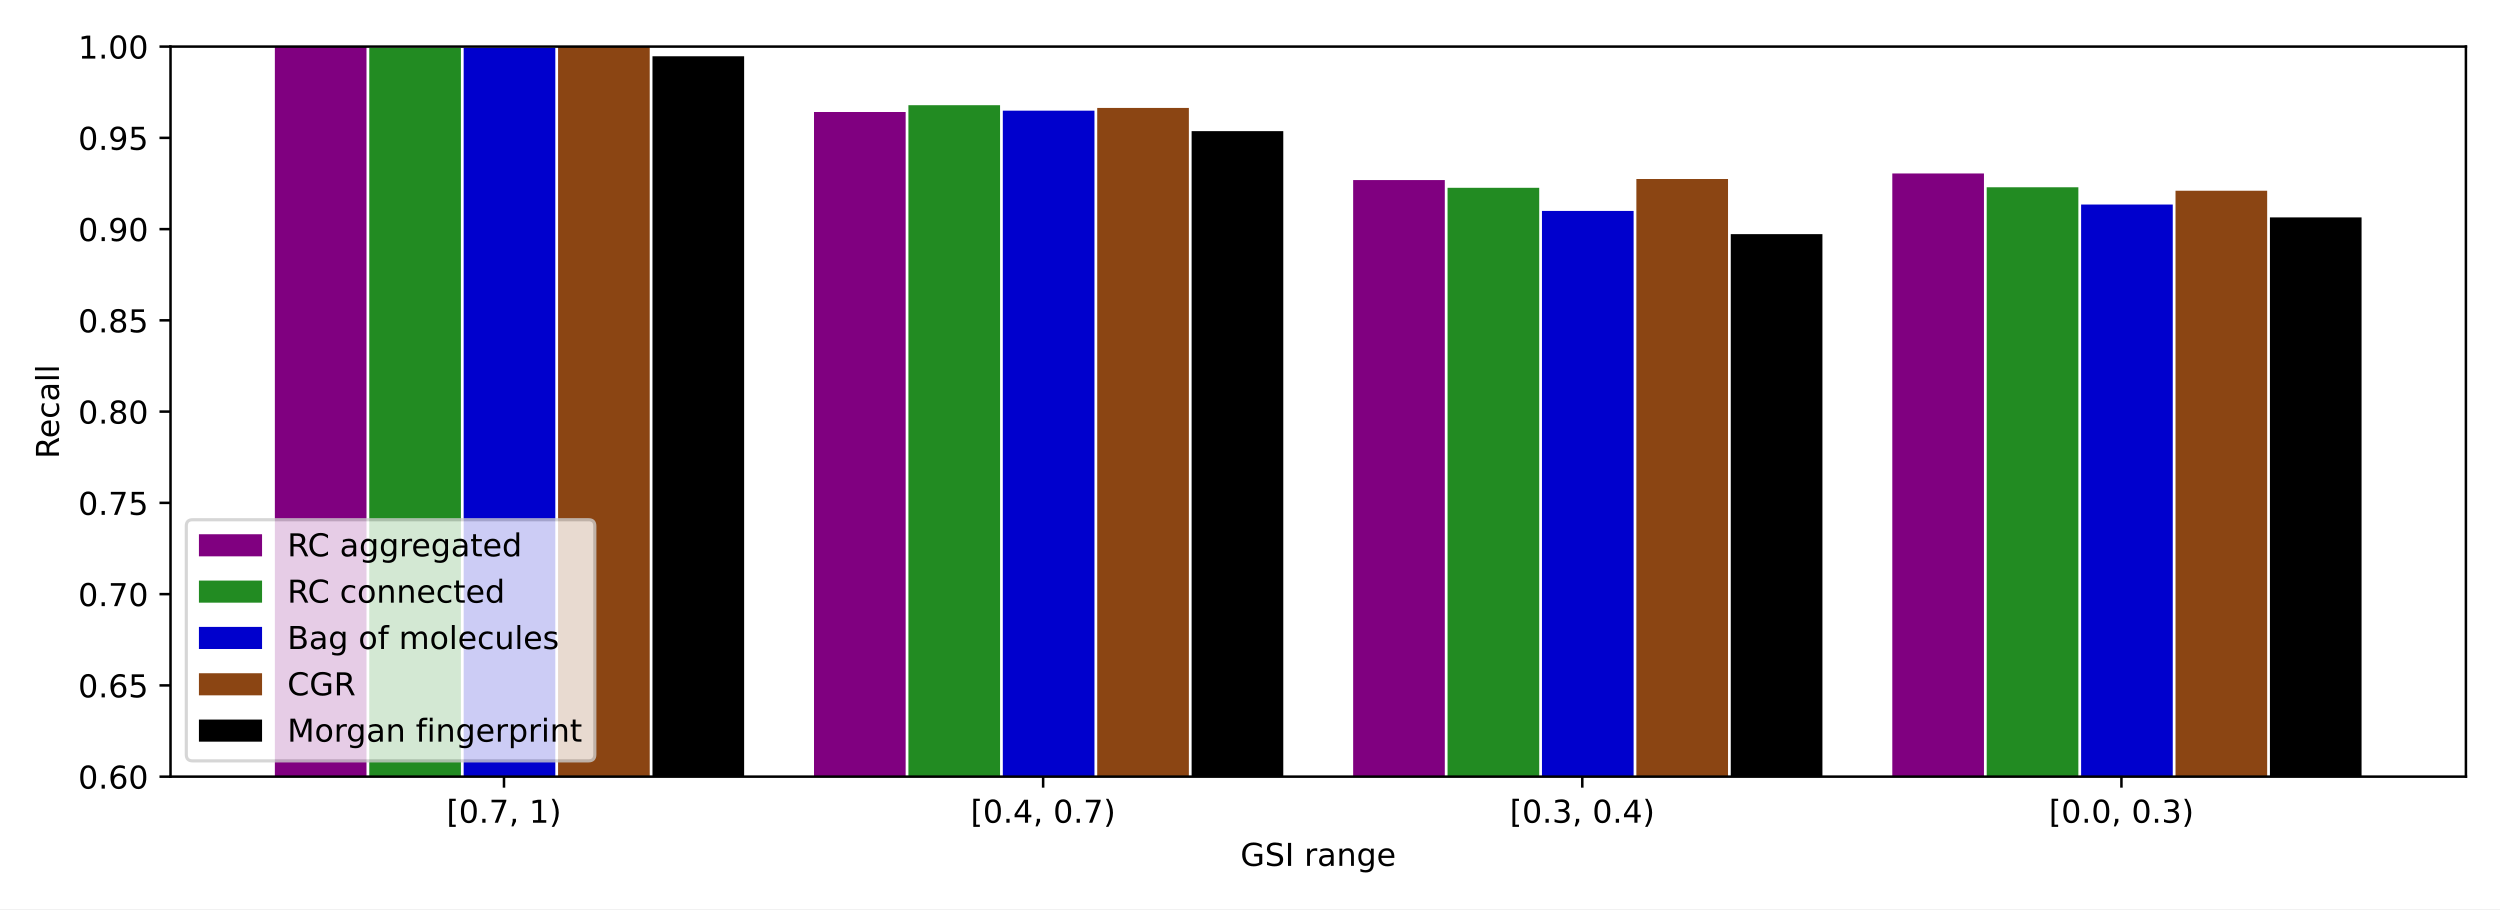
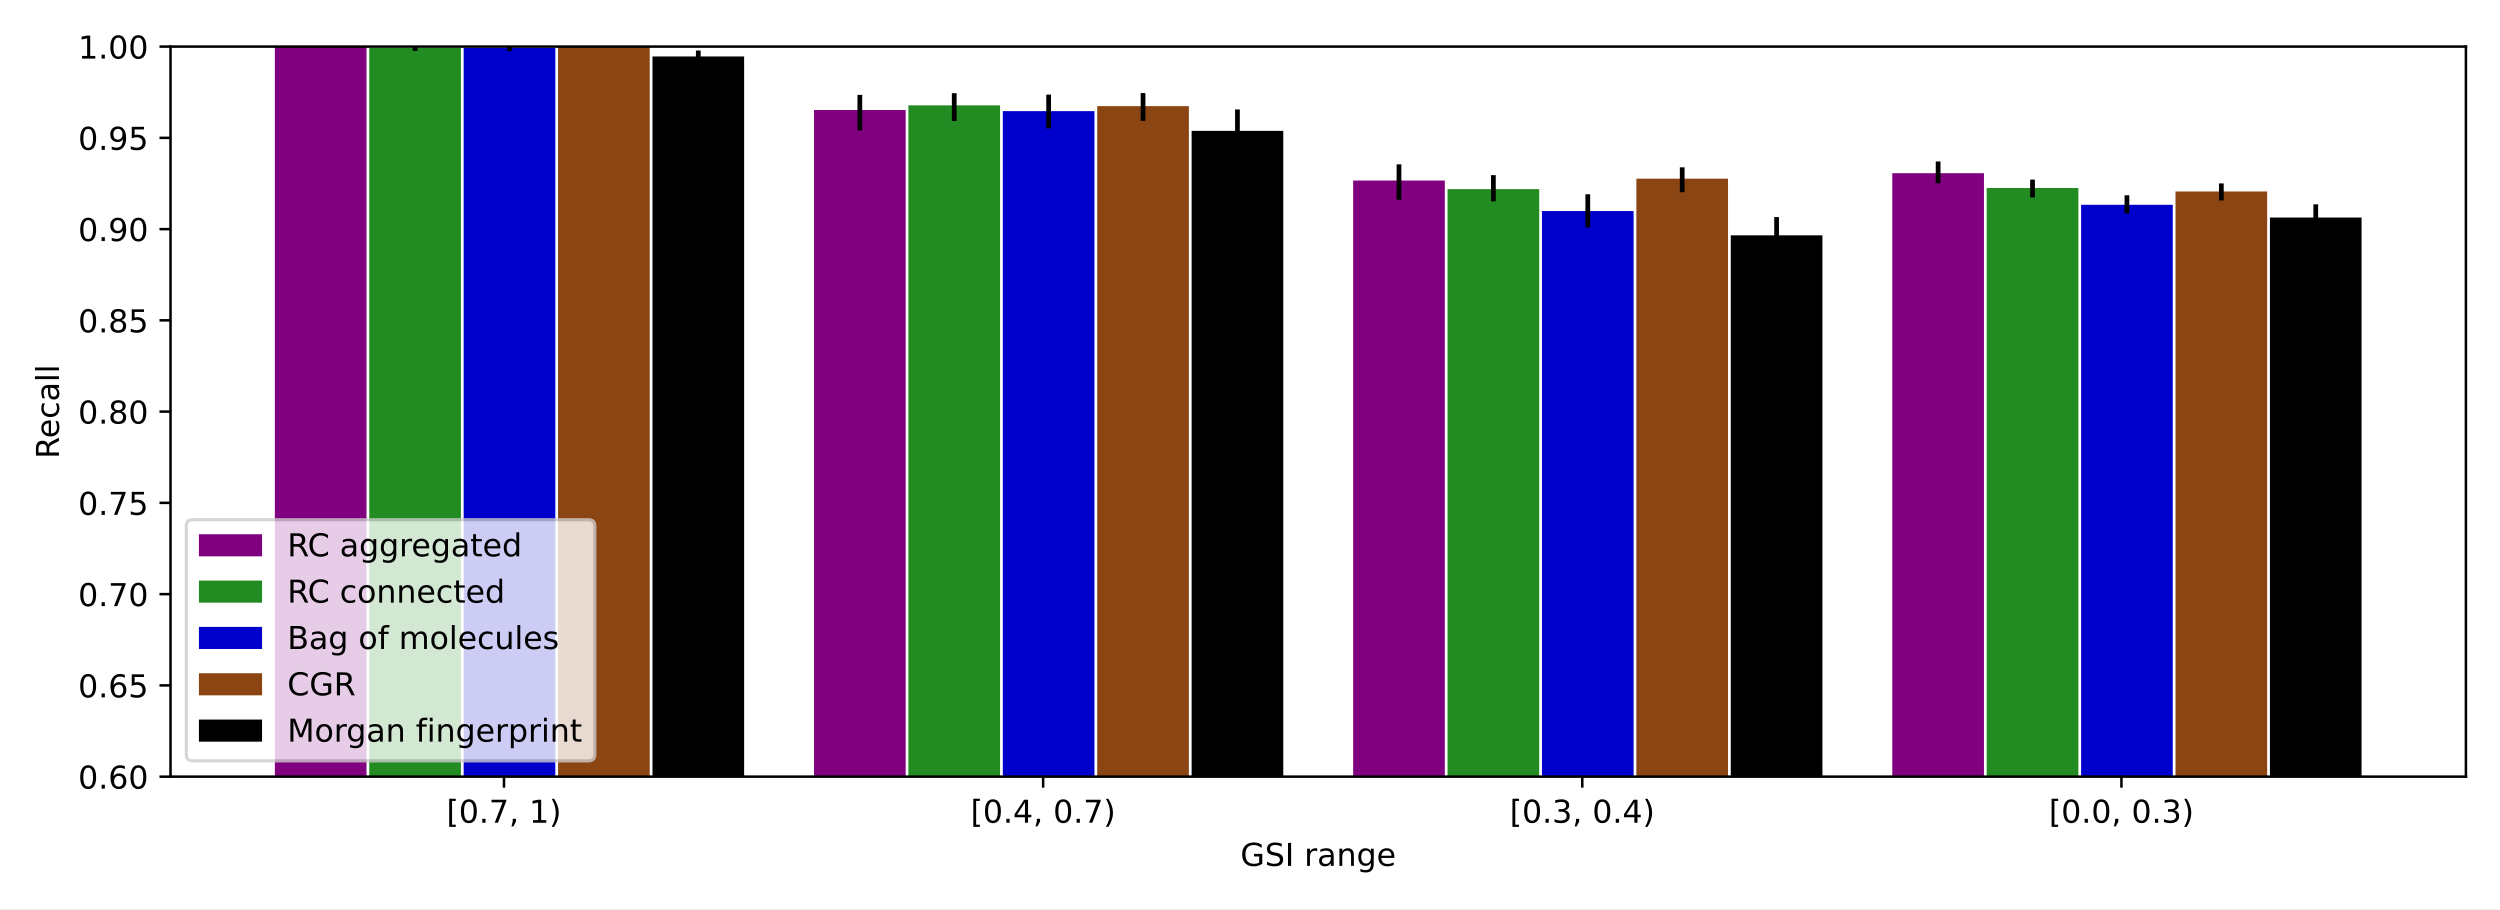
<svg xmlns="http://www.w3.org/2000/svg" xmlns:xlink="http://www.w3.org/1999/xlink" width="792pt" height="288pt" viewBox="0 0 792 288" version="1.1">
  <defs>
    <style type="text/css">*{stroke-linejoin: round; stroke-linecap: butt}</style>
  </defs>
  <g id="figure_1">
    <g id="patch_1">
      <path d="M 0 288  L 792 288  L 792 0  L 0 0  z " style="fill: #ffffff" />
    </g>
    <g id="axes_1">
      <g id="patch_2">
        <path d="M 54.02 246.04  L 781.2 246.04  L 781.2 14.76  L 54.02 14.76  z " style="fill: #ffffff" />
      </g>
      <g id="patch_3">
-         <path d="M 116.981 592.96  L 146.017 592.96  L 146.017 15.143  L 116.981 15.143  z " clip-path="url(#p2faec12556)" style="fill: #228b22" />
+         <path d="M 116.981 592.96  L 146.017 592.96  L 146.017 15.16  L 116.981 15.16  z " clip-path="url(#p78a6d21b1f)" style="fill: #228b22" />
      </g>
      <g id="patch_4">
-         <path d="M 87.074 592.96  L 116.11 592.96  L 116.11 14.76  L 87.074 14.76  z " clip-path="url(#p2faec12556)" style="fill: #800080" />
+         <path d="M 87.074 592.96  L 116.11 592.96  L 116.11 14.76  L 87.074 14.76  z " clip-path="url(#p78a6d21b1f)" style="fill: #800080" />
      </g>
      <g id="patch_5">
-         <path d="M 206.703 592.96  L 235.74 592.96  L 235.74 17.827  L 206.703 17.827  z " clip-path="url(#p2faec12556)" />
+         <path d="M 206.703 592.96  L 235.74 592.96  L 235.74 17.878  L 206.703 17.878  z " clip-path="url(#p78a6d21b1f)" />
      </g>
      <g id="patch_6">
-         <path d="M 146.889 592.96  L 175.925 592.96  L 175.925 15.143  L 146.889 15.143  z " clip-path="url(#p2faec12556)" style="fill: #0000cd" />
+         <path d="M 146.889 592.96  L 175.925 592.96  L 175.925 15.136  L 146.889 15.136  z " clip-path="url(#p78a6d21b1f)" style="fill: #0000cd" />
      </g>
      <g id="patch_7">
-         <path d="M 176.796 592.96  L 205.832 592.96  L 205.832 14.76  L 176.796 14.76  z " clip-path="url(#p2faec12556)" style="fill: #8b4513" />
+         <path d="M 176.796 592.96  L 205.832 592.96  L 205.832 14.76  L 176.796 14.76  z " clip-path="url(#p78a6d21b1f)" style="fill: #8b4513" />
      </g>
      <g id="patch_8">
-         <path d="M 287.783 592.96  L 316.82 592.96  L 316.82 33.328  L 287.783 33.328  z " clip-path="url(#p2faec12556)" style="fill: #228b22" />
+         <path d="M 287.783 592.96  L 316.82 592.96  L 316.82 33.367  L 287.783 33.367  z " clip-path="url(#p78a6d21b1f)" style="fill: #228b22" />
      </g>
      <g id="patch_9">
-         <path d="M 257.876 592.96  L 286.912 592.96  L 286.912 35.487  L 257.876 35.487  z " clip-path="url(#p2faec12556)" style="fill: #800080" />
+         <path d="M 257.876 592.96  L 286.912 592.96  L 286.912 34.843  L 257.876 34.843  z " clip-path="url(#p78a6d21b1f)" style="fill: #800080" />
      </g>
      <g id="patch_10">
-         <path d="M 377.506 592.96  L 406.542 592.96  L 406.542 41.533  L 377.506 41.533  z " clip-path="url(#p2faec12556)" />
+         <path d="M 377.506 592.96  L 406.542 592.96  L 406.542 41.465  L 377.506 41.465  z " clip-path="url(#p78a6d21b1f)" />
      </g>
      <g id="patch_11">
-         <path d="M 317.691 592.96  L 346.727 592.96  L 346.727 35.055  L 317.691 35.055  z " clip-path="url(#p2faec12556)" style="fill: #0000cd" />
+         <path d="M 317.691 592.96  L 346.727 592.96  L 346.727 35.213  L 317.691 35.213  z " clip-path="url(#p78a6d21b1f)" style="fill: #0000cd" />
      </g>
      <g id="patch_12">
-         <path d="M 347.598 592.96  L 376.635 592.96  L 376.635 34.192  L 347.598 34.192  z " clip-path="url(#p2faec12556)" style="fill: #8b4513" />
+         <path d="M 347.598 592.96  L 376.635 592.96  L 376.635 33.632  L 347.598 33.632  z " clip-path="url(#p78a6d21b1f)" style="fill: #8b4513" />
      </g>
      <g id="patch_13">
-         <path d="M 458.585 592.96  L 487.622 592.96  L 487.622 59.492  L 458.585 59.492  z " clip-path="url(#p2faec12556)" style="fill: #228b22" />
+         <path d="M 458.585 592.96  L 487.622 592.96  L 487.622 59.911  L 458.585 59.911  z " clip-path="url(#p78a6d21b1f)" style="fill: #228b22" />
      </g>
      <g id="patch_14">
-         <path d="M 428.678 592.96  L 457.714 592.96  L 457.714 57.046  L 428.678 57.046  z " clip-path="url(#p2faec12556)" style="fill: #800080" />
+         <path d="M 428.678 592.96  L 457.714 592.96  L 457.714 57.193  L 428.678 57.193  z " clip-path="url(#p78a6d21b1f)" style="fill: #800080" />
      </g>
      <g id="patch_15">
-         <path d="M 548.308 592.96  L 577.344 592.96  L 577.344 74.17  L 548.308 74.17  z " clip-path="url(#p2faec12556)" />
+         <path d="M 548.308 592.96  L 577.344 592.96  L 577.344 74.546  L 548.308 74.546  z " clip-path="url(#p78a6d21b1f)" />
      </g>
      <g id="patch_16">
-         <path d="M 488.493 592.96  L 517.529 592.96  L 517.529 66.831  L 488.493 66.831  z " clip-path="url(#p2faec12556)" style="fill: #0000cd" />
+         <path d="M 488.493 592.96  L 517.529 592.96  L 517.529 66.856  L 488.493 66.856  z " clip-path="url(#p78a6d21b1f)" style="fill: #0000cd" />
      </g>
      <g id="patch_17">
-         <path d="M 518.4 592.96  L 547.437 592.96  L 547.437 56.697  L 518.4 56.697  z " clip-path="url(#p2faec12556)" style="fill: #8b4513" />
+         <path d="M 518.4 592.96  L 547.437 592.96  L 547.437 56.592  L 518.4 56.592  z " clip-path="url(#p78a6d21b1f)" style="fill: #8b4513" />
      </g>
      <g id="patch_18">
-         <path d="M 629.388 592.96  L 658.424 592.96  L 658.424 59.327  L 629.388 59.327  z " clip-path="url(#p2faec12556)" style="fill: #228b22" />
+         <path d="M 629.388 592.96  L 658.424 592.96  L 658.424 59.567  L 629.388 59.567  z " clip-path="url(#p78a6d21b1f)" style="fill: #228b22" />
      </g>
      <g id="patch_19">
-         <path d="M 599.48 592.96  L 628.517 592.96  L 628.517 54.957  L 599.48 54.957  z " clip-path="url(#p2faec12556)" style="fill: #800080" />
+         <path d="M 599.48 592.96  L 628.517 592.96  L 628.517 54.868  L 599.48 54.868  z " clip-path="url(#p78a6d21b1f)" style="fill: #800080" />
      </g>
      <g id="patch_20">
-         <path d="M 719.11 592.96  L 748.146 592.96  L 748.146 68.866  L 719.11 68.866  z " clip-path="url(#p2faec12556)" />
+         <path d="M 719.11 592.96  L 748.146 592.96  L 748.146 68.917  L 719.11 68.917  z " clip-path="url(#p78a6d21b1f)" />
      </g>
      <g id="patch_21">
-         <path d="M 659.295 592.96  L 688.331 592.96  L 688.331 64.788  L 659.295 64.788  z " clip-path="url(#p2faec12556)" style="fill: #0000cd" />
+         <path d="M 659.295 592.96  L 688.331 592.96  L 688.331 64.885  L 659.295 64.885  z " clip-path="url(#p78a6d21b1f)" style="fill: #0000cd" />
      </g>
      <g id="patch_22">
-         <path d="M 689.203 592.96  L 718.239 592.96  L 718.239 60.419  L 689.203 60.419  z " clip-path="url(#p2faec12556)" style="fill: #8b4513" />
+         <path d="M 689.203 592.96  L 718.239 592.96  L 718.239 60.652  L 689.203 60.652  z " clip-path="url(#p78a6d21b1f)" style="fill: #8b4513" />
      </g>
      <g id="patch_23">
-         <path d="M 105.862 592.96  L 242.504 592.96  L 242.504 592.96  L 105.862 592.96  z " clip-path="url(#p2faec12556)" style="fill: #800080" />
+         <path d="M 105.862 592.96  L 242.504 592.96  L 242.504 592.96  L 105.862 592.96  z " clip-path="url(#p78a6d21b1f)" style="fill: #800080" />
      </g>
      <g id="patch_24">
-         <path d="M 105.862 592.96  L 242.504 592.96  L 242.504 592.96  L 105.862 592.96  z " clip-path="url(#p2faec12556)" style="fill: #228b22" />
+         <path d="M 105.862 592.96  L 242.504 592.96  L 242.504 592.96  L 105.862 592.96  z " clip-path="url(#p78a6d21b1f)" style="fill: #228b22" />
      </g>
      <g id="patch_25">
-         <path d="M 105.862 592.96  L 242.504 592.96  L 242.504 592.96  L 105.862 592.96  z " clip-path="url(#p2faec12556)" style="fill: #0000cd" />
+         <path d="M 105.862 592.96  L 242.504 592.96  L 242.504 592.96  L 105.862 592.96  z " clip-path="url(#p78a6d21b1f)" style="fill: #0000cd" />
      </g>
      <g id="patch_26">
-         <path d="M 105.862 592.96  L 242.504 592.96  L 242.504 592.96  L 105.862 592.96  z " clip-path="url(#p2faec12556)" style="fill: #8b4513" />
+         <path d="M 105.862 592.96  L 242.504 592.96  L 242.504 592.96  L 105.862 592.96  z " clip-path="url(#p78a6d21b1f)" style="fill: #8b4513" />
      </g>
      <g id="patch_27">
-         <path d="M 105.862 592.96  L 242.504 592.96  L 242.504 592.96  L 105.862 592.96  z " clip-path="url(#p2faec12556)" />
+         <path d="M 105.862 592.96  L 242.504 592.96  L 242.504 592.96  L 105.862 592.96  z " clip-path="url(#p78a6d21b1f)" />
      </g>
      <g id="matplotlib.axis_1">
        <g id="xtick_1">
          <g id="line2d_1">
            <defs>
-               <path id="mb3e32b9af8" d="M 0 0  L 0 3.5  " style="stroke: #000000; stroke-width: 0.8" />
-             </defs>
-             <g>
-               <use xlink:href="#mb3e32b9af8" x="159.665" y="246.04" style="stroke: #000000; stroke-width: 0.8" />
+               <path id="mfc31044227" d="M 0 0  L 0 3.5  " style="stroke: #000000; stroke-width: 0.8" />
+             </defs>
+             <g>
+               <use xlink:href="#mfc31044227" x="159.665" y="246.04" style="stroke: #000000; stroke-width: 0.8" />
            </g>
          </g>
          <g id="text_1">
            <g transform="translate(141.4521 260.6384) scale(0.1 -0.1)">
              <defs>
                <path id="DejaVuSans-5b" d="M 550 4863  L 1875 4863  L 1875 4416  L 1125 4416  L 1125 -397  L 1875 -397  L 1875 -844  L 550 -844  L 550 4863  z " transform="scale(0.015625)" />
                <path id="DejaVuSans-30" d="M 2034 4250  Q 1547 4250 1301 3770  Q 1056 3291 1056 2328  Q 1056 1369 1301 889  Q 1547 409 2034 409  Q 2525 409 2770 889  Q 3016 1369 3016 2328  Q 3016 3291 2770 3770  Q 2525 4250 2034 4250  z M 2034 4750  Q 2819 4750 3233 4129  Q 3647 3509 3647 2328  Q 3647 1150 3233 529  Q 2819 -91 2034 -91  Q 1250 -91 836 529  Q 422 1150 422 2328  Q 422 3509 836 4129  Q 1250 4750 2034 4750  z " transform="scale(0.015625)" />
                <path id="DejaVuSans-2e" d="M 684 794  L 1344 794  L 1344 0  L 684 0  L 684 794  z " transform="scale(0.015625)" />
                <path id="DejaVuSans-37" d="M 525 4666  L 3525 4666  L 3525 4397  L 1831 0  L 1172 0  L 2766 4134  L 525 4134  L 525 4666  z " transform="scale(0.015625)" />
                <path id="DejaVuSans-2c" d="M 750 794  L 1409 794  L 1409 256  L 897 -744  L 494 -744  L 750 256  L 750 794  z " transform="scale(0.015625)" />
                <path id="DejaVuSans-20" transform="scale(0.015625)" />
                <path id="DejaVuSans-31" d="M 794 531  L 1825 531  L 1825 4091  L 703 3866  L 703 4441  L 1819 4666  L 2450 4666  L 2450 531  L 3481 531  L 3481 0  L 794 0  L 794 531  z " transform="scale(0.015625)" />
                <path id="DejaVuSans-29" d="M 513 4856  L 1013 4856  Q 1481 4119 1714 3412  Q 1947 2706 1947 2009  Q 1947 1309 1714 600  Q 1481 -109 1013 -844  L 513 -844  Q 928 -128 1133 580  Q 1338 1288 1338 2009  Q 1338 2731 1133 3434  Q 928 4138 513 4856  z " transform="scale(0.015625)" />
              </defs>
              <use xlink:href="#DejaVuSans-5b" />
              <use xlink:href="#DejaVuSans-30" x="39.014" />
              <use xlink:href="#DejaVuSans-2e" x="102.637" />
              <use xlink:href="#DejaVuSans-37" x="134.424" />
              <use xlink:href="#DejaVuSans-2c" x="198.047" />
              <use xlink:href="#DejaVuSans-20" x="229.834" />
              <use xlink:href="#DejaVuSans-31" x="261.621" />
              <use xlink:href="#DejaVuSans-29" x="325.244" />
            </g>
          </g>
        </g>
        <g id="xtick_2">
          <g id="line2d_2">
            <g>
-               <use xlink:href="#mb3e32b9af8" x="330.467" y="246.04" style="stroke: #000000; stroke-width: 0.8" />
+               <use xlink:href="#mfc31044227" x="330.467" y="246.04" style="stroke: #000000; stroke-width: 0.8" />
            </g>
          </g>
          <g id="text_2">
            <g transform="translate(307.4839 260.6384) scale(0.1 -0.1)">
              <defs>
                <path id="DejaVuSans-34" d="M 2419 4116  L 825 1625  L 2419 1625  L 2419 4116  z M 2253 4666  L 3047 4666  L 3047 1625  L 3713 1625  L 3713 1100  L 3047 1100  L 3047 0  L 2419 0  L 2419 1100  L 313 1100  L 313 1709  L 2253 4666  z " transform="scale(0.015625)" />
              </defs>
              <use xlink:href="#DejaVuSans-5b" />
              <use xlink:href="#DejaVuSans-30" x="39.014" />
              <use xlink:href="#DejaVuSans-2e" x="102.637" />
              <use xlink:href="#DejaVuSans-34" x="134.424" />
              <use xlink:href="#DejaVuSans-2c" x="198.047" />
              <use xlink:href="#DejaVuSans-20" x="229.834" />
              <use xlink:href="#DejaVuSans-30" x="261.621" />
              <use xlink:href="#DejaVuSans-2e" x="325.244" />
              <use xlink:href="#DejaVuSans-37" x="357.031" />
              <use xlink:href="#DejaVuSans-29" x="420.654" />
            </g>
          </g>
        </g>
        <g id="xtick_3">
          <g id="line2d_3">
            <g>
-               <use xlink:href="#mb3e32b9af8" x="501.269" y="246.04" style="stroke: #000000; stroke-width: 0.8" />
+               <use xlink:href="#mfc31044227" x="501.269" y="246.04" style="stroke: #000000; stroke-width: 0.8" />
            </g>
          </g>
          <g id="text_3">
            <g transform="translate(478.2861 260.6384) scale(0.1 -0.1)">
              <defs>
                <path id="DejaVuSans-33" d="M 2597 2516  Q 3050 2419 3304 2112  Q 3559 1806 3559 1356  Q 3559 666 3084 287  Q 2609 -91 1734 -91  Q 1441 -91 1130 -33  Q 819 25 488 141  L 488 750  Q 750 597 1062 519  Q 1375 441 1716 441  Q 2309 441 2620 675  Q 2931 909 2931 1356  Q 2931 1769 2642 2001  Q 2353 2234 1838 2234  L 1294 2234  L 1294 2753  L 1863 2753  Q 2328 2753 2575 2939  Q 2822 3125 2822 3475  Q 2822 3834 2567 4026  Q 2313 4219 1838 4219  Q 1578 4219 1281 4162  Q 984 4106 628 3988  L 628 4550  Q 988 4650 1302 4700  Q 1616 4750 1894 4750  Q 2613 4750 3031 4423  Q 3450 4097 3450 3541  Q 3450 3153 3228 2886  Q 3006 2619 2597 2516  z " transform="scale(0.015625)" />
              </defs>
              <use xlink:href="#DejaVuSans-5b" />
              <use xlink:href="#DejaVuSans-30" x="39.014" />
              <use xlink:href="#DejaVuSans-2e" x="102.637" />
              <use xlink:href="#DejaVuSans-33" x="134.424" />
              <use xlink:href="#DejaVuSans-2c" x="198.047" />
              <use xlink:href="#DejaVuSans-20" x="229.834" />
              <use xlink:href="#DejaVuSans-30" x="261.621" />
              <use xlink:href="#DejaVuSans-2e" x="325.244" />
              <use xlink:href="#DejaVuSans-34" x="357.031" />
              <use xlink:href="#DejaVuSans-29" x="420.654" />
            </g>
          </g>
        </g>
        <g id="xtick_4">
          <g id="line2d_4">
            <g>
-               <use xlink:href="#mb3e32b9af8" x="672.071" y="246.04" style="stroke: #000000; stroke-width: 0.8" />
+               <use xlink:href="#mfc31044227" x="672.071" y="246.04" style="stroke: #000000; stroke-width: 0.8" />
            </g>
          </g>
          <g id="text_4">
            <g transform="translate(649.0883 260.6384) scale(0.1 -0.1)">
              <use xlink:href="#DejaVuSans-5b" />
              <use xlink:href="#DejaVuSans-30" x="39.014" />
              <use xlink:href="#DejaVuSans-2e" x="102.637" />
              <use xlink:href="#DejaVuSans-30" x="134.424" />
              <use xlink:href="#DejaVuSans-2c" x="198.047" />
              <use xlink:href="#DejaVuSans-20" x="229.834" />
              <use xlink:href="#DejaVuSans-30" x="261.621" />
              <use xlink:href="#DejaVuSans-2e" x="325.244" />
              <use xlink:href="#DejaVuSans-33" x="357.031" />
              <use xlink:href="#DejaVuSans-29" x="420.654" />
            </g>
          </g>
        </g>
        <g id="text_5">
          <g transform="translate(392.9584 274.3166) scale(0.1 -0.1)">
            <defs>
              <path id="DejaVuSans-47" d="M 3809 666  L 3809 1919  L 2778 1919  L 2778 2438  L 4434 2438  L 4434 434  Q 4069 175 3628 42  Q 3188 -91 2688 -91  Q 1594 -91 976 548  Q 359 1188 359 2328  Q 359 3472 976 4111  Q 1594 4750 2688 4750  Q 3144 4750 3555 4637  Q 3966 4525 4313 4306  L 4313 3634  Q 3963 3931 3569 4081  Q 3175 4231 2741 4231  Q 1884 4231 1454 3753  Q 1025 3275 1025 2328  Q 1025 1384 1454 906  Q 1884 428 2741 428  Q 3075 428 3337 486  Q 3600 544 3809 666  z " transform="scale(0.015625)" />
              <path id="DejaVuSans-53" d="M 3425 4513  L 3425 3897  Q 3066 4069 2747 4153  Q 2428 4238 2131 4238  Q 1616 4238 1336 4038  Q 1056 3838 1056 3469  Q 1056 3159 1242 3001  Q 1428 2844 1947 2747  L 2328 2669  Q 3034 2534 3370 2195  Q 3706 1856 3706 1288  Q 3706 609 3251 259  Q 2797 -91 1919 -91  Q 1588 -91 1214 -16  Q 841 59 441 206  L 441 856  Q 825 641 1194 531  Q 1563 422 1919 422  Q 2459 422 2753 634  Q 3047 847 3047 1241  Q 3047 1584 2836 1778  Q 2625 1972 2144 2069  L 1759 2144  Q 1053 2284 737 2584  Q 422 2884 422 3419  Q 422 4038 858 4394  Q 1294 4750 2059 4750  Q 2388 4750 2728 4690  Q 3069 4631 3425 4513  z " transform="scale(0.015625)" />
              <path id="DejaVuSans-49" d="M 628 4666  L 1259 4666  L 1259 0  L 628 0  L 628 4666  z " transform="scale(0.015625)" />
              <path id="DejaVuSans-72" d="M 2631 2963  Q 2534 3019 2420 3045  Q 2306 3072 2169 3072  Q 1681 3072 1420 2755  Q 1159 2438 1159 1844  L 1159 0  L 581 0  L 581 3500  L 1159 3500  L 1159 2956  Q 1341 3275 1631 3429  Q 1922 3584 2338 3584  Q 2397 3584 2469 3576  Q 2541 3569 2628 3553  L 2631 2963  z " transform="scale(0.015625)" />
              <path id="DejaVuSans-61" d="M 2194 1759  Q 1497 1759 1228 1600  Q 959 1441 959 1056  Q 959 750 1161 570  Q 1363 391 1709 391  Q 2188 391 2477 730  Q 2766 1069 2766 1631  L 2766 1759  L 2194 1759  z M 3341 1997  L 3341 0  L 2766 0  L 2766 531  Q 2569 213 2275 61  Q 1981 -91 1556 -91  Q 1019 -91 701 211  Q 384 513 384 1019  Q 384 1609 779 1909  Q 1175 2209 1959 2209  L 2766 2209  L 2766 2266  Q 2766 2663 2505 2880  Q 2244 3097 1772 3097  Q 1472 3097 1187 3025  Q 903 2953 641 2809  L 641 3341  Q 956 3463 1253 3523  Q 1550 3584 1831 3584  Q 2591 3584 2966 3190  Q 3341 2797 3341 1997  z " transform="scale(0.015625)" />
              <path id="DejaVuSans-6e" d="M 3513 2113  L 3513 0  L 2938 0  L 2938 2094  Q 2938 2591 2744 2837  Q 2550 3084 2163 3084  Q 1697 3084 1428 2787  Q 1159 2491 1159 1978  L 1159 0  L 581 0  L 581 3500  L 1159 3500  L 1159 2956  Q 1366 3272 1645 3428  Q 1925 3584 2291 3584  Q 2894 3584 3203 3211  Q 3513 2838 3513 2113  z " transform="scale(0.015625)" />
              <path id="DejaVuSans-67" d="M 2906 1791  Q 2906 2416 2648 2759  Q 2391 3103 1925 3103  Q 1463 3103 1205 2759  Q 947 2416 947 1791  Q 947 1169 1205 825  Q 1463 481 1925 481  Q 2391 481 2648 825  Q 2906 1169 2906 1791  z M 3481 434  Q 3481 -459 3084 -895  Q 2688 -1331 1869 -1331  Q 1566 -1331 1297 -1286  Q 1028 -1241 775 -1147  L 775 -588  Q 1028 -725 1275 -790  Q 1522 -856 1778 -856  Q 2344 -856 2625 -561  Q 2906 -266 2906 331  L 2906 616  Q 2728 306 2450 153  Q 2172 0 1784 0  Q 1141 0 747 490  Q 353 981 353 1791  Q 353 2603 747 3093  Q 1141 3584 1784 3584  Q 2172 3584 2450 3431  Q 2728 3278 2906 2969  L 2906 3500  L 3481 3500  L 3481 434  z " transform="scale(0.015625)" />
              <path id="DejaVuSans-65" d="M 3597 1894  L 3597 1613  L 953 1613  Q 991 1019 1311 708  Q 1631 397 2203 397  Q 2534 397 2845 478  Q 3156 559 3463 722  L 3463 178  Q 3153 47 2828 -22  Q 2503 -91 2169 -91  Q 1331 -91 842 396  Q 353 884 353 1716  Q 353 2575 817 3079  Q 1281 3584 2069 3584  Q 2775 3584 3186 3129  Q 3597 2675 3597 1894  z M 3022 2063  Q 3016 2534 2758 2815  Q 2500 3097 2075 3097  Q 1594 3097 1305 2825  Q 1016 2553 972 2059  L 3022 2063  z " transform="scale(0.015625)" />
            </defs>
            <use xlink:href="#DejaVuSans-47" />
            <use xlink:href="#DejaVuSans-53" x="77.49" />
            <use xlink:href="#DejaVuSans-49" x="140.967" />
            <use xlink:href="#DejaVuSans-20" x="170.459" />
            <use xlink:href="#DejaVuSans-72" x="202.246" />
            <use xlink:href="#DejaVuSans-61" x="243.359" />
            <use xlink:href="#DejaVuSans-6e" x="304.639" />
            <use xlink:href="#DejaVuSans-67" x="368.018" />
            <use xlink:href="#DejaVuSans-65" x="431.494" />
          </g>
        </g>
      </g>
      <g id="matplotlib.axis_2">
        <g id="ytick_1">
          <g id="line2d_5">
            <defs>
-               <path id="m5f57ab4288" d="M 0 0  L -3.5 0  " style="stroke: #000000; stroke-width: 0.8" />
-             </defs>
-             <g>
-               <use xlink:href="#m5f57ab4288" x="54.02" y="246.04" style="stroke: #000000; stroke-width: 0.8" />
+               <path id="m58b00b21c7" d="M 0 0  L -3.5 0  " style="stroke: #000000; stroke-width: 0.8" />
+             </defs>
+             <g>
+               <use xlink:href="#m58b00b21c7" x="54.02" y="246.04" style="stroke: #000000; stroke-width: 0.8" />
            </g>
          </g>
          <g id="text_6">
            <g transform="translate(24.75437 249.8392) scale(0.1 -0.1)">
              <defs>
                <path id="DejaVuSans-36" d="M 2113 2584  Q 1688 2584 1439 2293  Q 1191 2003 1191 1497  Q 1191 994 1439 701  Q 1688 409 2113 409  Q 2538 409 2786 701  Q 3034 994 3034 1497  Q 3034 2003 2786 2293  Q 2538 2584 2113 2584  z M 3366 4563  L 3366 3988  Q 3128 4100 2886 4159  Q 2644 4219 2406 4219  Q 1781 4219 1451 3797  Q 1122 3375 1075 2522  Q 1259 2794 1537 2939  Q 1816 3084 2150 3084  Q 2853 3084 3261 2657  Q 3669 2231 3669 1497  Q 3669 778 3244 343  Q 2819 -91 2113 -91  Q 1303 -91 875 529  Q 447 1150 447 2328  Q 447 3434 972 4092  Q 1497 4750 2381 4750  Q 2619 4750 2861 4703  Q 3103 4656 3366 4563  z " transform="scale(0.015625)" />
              </defs>
              <use xlink:href="#DejaVuSans-30" />
              <use xlink:href="#DejaVuSans-2e" x="63.623" />
              <use xlink:href="#DejaVuSans-36" x="95.41" />
              <use xlink:href="#DejaVuSans-30" x="159.033" />
            </g>
          </g>
        </g>
        <g id="ytick_2">
          <g id="line2d_6">
            <g>
-               <use xlink:href="#m5f57ab4288" x="54.02" y="217.13" style="stroke: #000000; stroke-width: 0.8" />
+               <use xlink:href="#m58b00b21c7" x="54.02" y="217.13" style="stroke: #000000; stroke-width: 0.8" />
            </g>
          </g>
          <g id="text_7">
            <g transform="translate(24.75437 220.9292) scale(0.1 -0.1)">
              <defs>
                <path id="DejaVuSans-35" d="M 691 4666  L 3169 4666  L 3169 4134  L 1269 4134  L 1269 2991  Q 1406 3038 1543 3061  Q 1681 3084 1819 3084  Q 2600 3084 3056 2656  Q 3513 2228 3513 1497  Q 3513 744 3044 326  Q 2575 -91 1722 -91  Q 1428 -91 1123 -41  Q 819 9 494 109  L 494 744  Q 775 591 1075 516  Q 1375 441 1709 441  Q 2250 441 2565 725  Q 2881 1009 2881 1497  Q 2881 1984 2565 2268  Q 2250 2553 1709 2553  Q 1456 2553 1204 2497  Q 953 2441 691 2322  L 691 4666  z " transform="scale(0.015625)" />
              </defs>
              <use xlink:href="#DejaVuSans-30" />
              <use xlink:href="#DejaVuSans-2e" x="63.623" />
              <use xlink:href="#DejaVuSans-36" x="95.41" />
              <use xlink:href="#DejaVuSans-35" x="159.033" />
            </g>
          </g>
        </g>
        <g id="ytick_3">
          <g id="line2d_7">
            <g>
-               <use xlink:href="#m5f57ab4288" x="54.02" y="188.22" style="stroke: #000000; stroke-width: 0.8" />
+               <use xlink:href="#m58b00b21c7" x="54.02" y="188.22" style="stroke: #000000; stroke-width: 0.8" />
            </g>
          </g>
          <g id="text_8">
            <g transform="translate(24.75437 192.0192) scale(0.1 -0.1)">
              <use xlink:href="#DejaVuSans-30" />
              <use xlink:href="#DejaVuSans-2e" x="63.623" />
              <use xlink:href="#DejaVuSans-37" x="95.41" />
              <use xlink:href="#DejaVuSans-30" x="159.033" />
            </g>
          </g>
        </g>
        <g id="ytick_4">
          <g id="line2d_8">
            <g>
-               <use xlink:href="#m5f57ab4288" x="54.02" y="159.31" style="stroke: #000000; stroke-width: 0.8" />
+               <use xlink:href="#m58b00b21c7" x="54.02" y="159.31" style="stroke: #000000; stroke-width: 0.8" />
            </g>
          </g>
          <g id="text_9">
            <g transform="translate(24.75437 163.1092) scale(0.1 -0.1)">
              <use xlink:href="#DejaVuSans-30" />
              <use xlink:href="#DejaVuSans-2e" x="63.623" />
              <use xlink:href="#DejaVuSans-37" x="95.41" />
              <use xlink:href="#DejaVuSans-35" x="159.033" />
            </g>
          </g>
        </g>
        <g id="ytick_5">
          <g id="line2d_9">
            <g>
-               <use xlink:href="#m5f57ab4288" x="54.02" y="130.4" style="stroke: #000000; stroke-width: 0.8" />
+               <use xlink:href="#m58b00b21c7" x="54.02" y="130.4" style="stroke: #000000; stroke-width: 0.8" />
            </g>
          </g>
          <g id="text_10">
            <g transform="translate(24.75437 134.1992) scale(0.1 -0.1)">
              <defs>
                <path id="DejaVuSans-38" d="M 2034 2216  Q 1584 2216 1326 1975  Q 1069 1734 1069 1313  Q 1069 891 1326 650  Q 1584 409 2034 409  Q 2484 409 2743 651  Q 3003 894 3003 1313  Q 3003 1734 2745 1975  Q 2488 2216 2034 2216  z M 1403 2484  Q 997 2584 770 2862  Q 544 3141 544 3541  Q 544 4100 942 4425  Q 1341 4750 2034 4750  Q 2731 4750 3128 4425  Q 3525 4100 3525 3541  Q 3525 3141 3298 2862  Q 3072 2584 2669 2484  Q 3125 2378 3379 2068  Q 3634 1759 3634 1313  Q 3634 634 3220 271  Q 2806 -91 2034 -91  Q 1263 -91 848 271  Q 434 634 434 1313  Q 434 1759 690 2068  Q 947 2378 1403 2484  z M 1172 3481  Q 1172 3119 1398 2916  Q 1625 2713 2034 2713  Q 2441 2713 2670 2916  Q 2900 3119 2900 3481  Q 2900 3844 2670 4047  Q 2441 4250 2034 4250  Q 1625 4250 1398 4047  Q 1172 3844 1172 3481  z " transform="scale(0.015625)" />
              </defs>
              <use xlink:href="#DejaVuSans-30" />
              <use xlink:href="#DejaVuSans-2e" x="63.623" />
              <use xlink:href="#DejaVuSans-38" x="95.41" />
              <use xlink:href="#DejaVuSans-30" x="159.033" />
            </g>
          </g>
        </g>
        <g id="ytick_6">
          <g id="line2d_10">
            <g>
-               <use xlink:href="#m5f57ab4288" x="54.02" y="101.49" style="stroke: #000000; stroke-width: 0.8" />
+               <use xlink:href="#m58b00b21c7" x="54.02" y="101.49" style="stroke: #000000; stroke-width: 0.8" />
            </g>
          </g>
          <g id="text_11">
            <g transform="translate(24.75437 105.2892) scale(0.1 -0.1)">
              <use xlink:href="#DejaVuSans-30" />
              <use xlink:href="#DejaVuSans-2e" x="63.623" />
              <use xlink:href="#DejaVuSans-38" x="95.41" />
              <use xlink:href="#DejaVuSans-35" x="159.033" />
            </g>
          </g>
        </g>
        <g id="ytick_7">
          <g id="line2d_11">
            <g>
-               <use xlink:href="#m5f57ab4288" x="54.02" y="72.58" style="stroke: #000000; stroke-width: 0.8" />
+               <use xlink:href="#m58b00b21c7" x="54.02" y="72.58" style="stroke: #000000; stroke-width: 0.8" />
            </g>
          </g>
          <g id="text_12">
            <g transform="translate(24.75437 76.37922) scale(0.1 -0.1)">
              <defs>
                <path id="DejaVuSans-39" d="M 703 97  L 703 672  Q 941 559 1184 500  Q 1428 441 1663 441  Q 2288 441 2617 861  Q 2947 1281 2994 2138  Q 2813 1869 2534 1725  Q 2256 1581 1919 1581  Q 1219 1581 811 2004  Q 403 2428 403 3163  Q 403 3881 828 4315  Q 1253 4750 1959 4750  Q 2769 4750 3195 4129  Q 3622 3509 3622 2328  Q 3622 1225 3098 567  Q 2575 -91 1691 -91  Q 1453 -91 1209 -44  Q 966 3 703 97  z M 1959 2075  Q 2384 2075 2632 2365  Q 2881 2656 2881 3163  Q 2881 3666 2632 3958  Q 2384 4250 1959 4250  Q 1534 4250 1286 3958  Q 1038 3666 1038 3163  Q 1038 2656 1286 2365  Q 1534 2075 1959 2075  z " transform="scale(0.015625)" />
              </defs>
              <use xlink:href="#DejaVuSans-30" />
              <use xlink:href="#DejaVuSans-2e" x="63.623" />
              <use xlink:href="#DejaVuSans-39" x="95.41" />
              <use xlink:href="#DejaVuSans-30" x="159.033" />
            </g>
          </g>
        </g>
        <g id="ytick_8">
          <g id="line2d_12">
            <g>
-               <use xlink:href="#m5f57ab4288" x="54.02" y="43.67" style="stroke: #000000; stroke-width: 0.8" />
+               <use xlink:href="#m58b00b21c7" x="54.02" y="43.67" style="stroke: #000000; stroke-width: 0.8" />
            </g>
          </g>
          <g id="text_13">
            <g transform="translate(24.75437 47.46922) scale(0.1 -0.1)">
              <use xlink:href="#DejaVuSans-30" />
              <use xlink:href="#DejaVuSans-2e" x="63.623" />
              <use xlink:href="#DejaVuSans-39" x="95.41" />
              <use xlink:href="#DejaVuSans-35" x="159.033" />
            </g>
          </g>
        </g>
        <g id="ytick_9">
          <g id="line2d_13">
            <g>
-               <use xlink:href="#m5f57ab4288" x="54.02" y="14.76" style="stroke: #000000; stroke-width: 0.8" />
+               <use xlink:href="#m58b00b21c7" x="54.02" y="14.76" style="stroke: #000000; stroke-width: 0.8" />
            </g>
          </g>
          <g id="text_14">
            <g transform="translate(24.75437 18.55922) scale(0.1 -0.1)">
              <use xlink:href="#DejaVuSans-31" />
              <use xlink:href="#DejaVuSans-2e" x="63.623" />
              <use xlink:href="#DejaVuSans-30" x="95.41" />
              <use xlink:href="#DejaVuSans-30" x="159.033" />
            </g>
          </g>
        </g>
        <g id="text_15">
          <g transform="translate(18.67469 145.3172) rotate(-90) scale(0.1 -0.1)">
            <defs>
              <path id="DejaVuSans-52" d="M 2841 2188  Q 3044 2119 3236 1894  Q 3428 1669 3622 1275  L 4263 0  L 3584 0  L 2988 1197  Q 2756 1666 2539 1819  Q 2322 1972 1947 1972  L 1259 1972  L 1259 0  L 628 0  L 628 4666  L 2053 4666  Q 2853 4666 3247 4331  Q 3641 3997 3641 3322  Q 3641 2881 3436 2590  Q 3231 2300 2841 2188  z M 1259 4147  L 1259 2491  L 2053 2491  Q 2509 2491 2742 2702  Q 2975 2913 2975 3322  Q 2975 3731 2742 3939  Q 2509 4147 2053 4147  L 1259 4147  z " transform="scale(0.015625)" />
              <path id="DejaVuSans-63" d="M 3122 3366  L 3122 2828  Q 2878 2963 2633 3030  Q 2388 3097 2138 3097  Q 1578 3097 1268 2742  Q 959 2388 959 1747  Q 959 1106 1268 751  Q 1578 397 2138 397  Q 2388 397 2633 464  Q 2878 531 3122 666  L 3122 134  Q 2881 22 2623 -34  Q 2366 -91 2075 -91  Q 1284 -91 818 406  Q 353 903 353 1747  Q 353 2603 823 3093  Q 1294 3584 2113 3584  Q 2378 3584 2631 3529  Q 2884 3475 3122 3366  z " transform="scale(0.015625)" />
              <path id="DejaVuSans-6c" d="M 603 4863  L 1178 4863  L 1178 0  L 603 0  L 603 4863  z " transform="scale(0.015625)" />
            </defs>
            <use xlink:href="#DejaVuSans-52" />
            <use xlink:href="#DejaVuSans-65" x="64.982" />
            <use xlink:href="#DejaVuSans-63" x="126.506" />
            <use xlink:href="#DejaVuSans-61" x="181.486" />
            <use xlink:href="#DejaVuSans-6c" x="242.766" />
            <use xlink:href="#DejaVuSans-6c" x="270.549" />
          </g>
        </g>
+       </g>
+       <g id="LineCollection_1">
+         <path d="M 131.499 16.135  L 131.499 14.76  " clip-path="url(#p78a6d21b1f)" style="fill: none; stroke: #000000; stroke-width: 1.5" />
+       </g>
+       <g id="LineCollection_2">
+         <path d="M 101.592 14.76  L 101.592 14.76  " clip-path="url(#p78a6d21b1f)" style="fill: none; stroke: #000000; stroke-width: 1.5" />
+       </g>
+       <g id="LineCollection_3">
+         <path d="M 221.222 20.1  L 221.222 15.998  " clip-path="url(#p78a6d21b1f)" style="fill: none; stroke: #000000; stroke-width: 1.5" />
+       </g>
+       <g id="LineCollection_4">
+         <path d="M 161.407 16.183  L 161.407 14.76  " clip-path="url(#p78a6d21b1f)" style="fill: none; stroke: #000000; stroke-width: 1.5" />
+       </g>
+       <g id="LineCollection_5">
+         <path d="M 191.314 14.76  L 191.314 14.76  " clip-path="url(#p78a6d21b1f)" style="fill: none; stroke: #000000; stroke-width: 1.5" />
+       </g>
+       <g id="LineCollection_6">
+         <path d="M 302.301 38.341  L 302.301 29.536  " clip-path="url(#p78a6d21b1f)" style="fill: none; stroke: #000000; stroke-width: 1.5" />
+       </g>
+       <g id="LineCollection_7">
+         <path d="M 272.394 41.319  L 272.394 30.057  " clip-path="url(#p78a6d21b1f)" style="fill: none; stroke: #000000; stroke-width: 1.5" />
+       </g>
+       <g id="LineCollection_8">
+         <path d="M 392.024 47.792  L 392.024 34.669  " clip-path="url(#p78a6d21b1f)" style="fill: none; stroke: #000000; stroke-width: 1.5" />
+       </g>
+       <g id="LineCollection_9">
+         <path d="M 332.209 40.662  L 332.209 29.969  " clip-path="url(#p78a6d21b1f)" style="fill: none; stroke: #000000; stroke-width: 1.5" />
+       </g>
+       <g id="LineCollection_10">
+         <path d="M 362.116 38.298  L 362.116 29.489  " clip-path="url(#p78a6d21b1f)" style="fill: none; stroke: #000000; stroke-width: 1.5" />
+       </g>
+       <g id="LineCollection_11">
+         <path d="M 473.104 63.757  L 473.104 55.476  " clip-path="url(#p78a6d21b1f)" style="fill: none; stroke: #000000; stroke-width: 1.5" />
+       </g>
+       <g id="LineCollection_12">
+         <path d="M 443.196 63.279  L 443.196 52.063  " clip-path="url(#p78a6d21b1f)" style="fill: none; stroke: #000000; stroke-width: 1.5" />
+       </g>
+       <g id="LineCollection_13">
+         <path d="M 562.826 78.457  L 562.826 68.77  " clip-path="url(#p78a6d21b1f)" style="fill: none; stroke: #000000; stroke-width: 1.5" />
+       </g>
+       <g id="LineCollection_14">
+         <path d="M 503.011 72.086  L 503.011 61.542  " clip-path="url(#p78a6d21b1f)" style="fill: none; stroke: #000000; stroke-width: 1.5" />
+       </g>
+       <g id="LineCollection_15">
+         <path d="M 532.919 60.88  L 532.919 53.018  " clip-path="url(#p78a6d21b1f)" style="fill: none; stroke: #000000; stroke-width: 1.5" />
+       </g>
+       <g id="LineCollection_16">
+         <path d="M 643.906 62.565  L 643.906 56.908  " clip-path="url(#p78a6d21b1f)" style="fill: none; stroke: #000000; stroke-width: 1.5" />
+       </g>
+       <g id="LineCollection_17">
+         <path d="M 613.998 58.039  L 613.998 51.146  " clip-path="url(#p78a6d21b1f)" style="fill: none; stroke: #000000; stroke-width: 1.5" />
+       </g>
+       <g id="LineCollection_18">
+         <path d="M 733.628 72.019  L 733.628 64.729  " clip-path="url(#p78a6d21b1f)" style="fill: none; stroke: #000000; stroke-width: 1.5" />
+       </g>
+       <g id="LineCollection_19">
+         <path d="M 673.813 67.634  L 673.813 61.859  " clip-path="url(#p78a6d21b1f)" style="fill: none; stroke: #000000; stroke-width: 1.5" />
+       </g>
+       <g id="LineCollection_20">
+         <path d="M 703.721 63.482  L 703.721 58.098  " clip-path="url(#p78a6d21b1f)" style="fill: none; stroke: #000000; stroke-width: 1.5" />
      </g>
      <g id="patch_28">
        <path d="M 54.02 246.04  L 54.02 14.76  " style="fill: none; stroke: #000000; stroke-width: 0.8; stroke-linejoin: miter; stroke-linecap: square" />
      </g>
      <g id="patch_29">
        <path d="M 781.2 246.04  L 781.2 14.76  " style="fill: none; stroke: #000000; stroke-width: 0.8; stroke-linejoin: miter; stroke-linecap: square" />
      </g>
      <g id="patch_30">
        <path d="M 54.02 246.04  L 781.2 246.04  " style="fill: none; stroke: #000000; stroke-width: 0.8; stroke-linejoin: miter; stroke-linecap: square" />
      </g>
      <g id="patch_31">
        <path d="M 54.02 14.76  L 781.2 14.76  " style="fill: none; stroke: #000000; stroke-width: 0.8; stroke-linejoin: miter; stroke-linecap: square" />
      </g>
      <g id="legend_1">
        <g id="patch_32">
          <path d="M 61.02 241.04  L 186.439 241.04  Q 188.439 241.04 188.439 239.04  L 188.439 166.649  Q 188.439 164.649 186.439 164.649  L 61.02 164.649  Q 59.02 164.649 59.02 166.649  L 59.02 239.04  Q 59.02 241.04 61.02 241.04  z " style="fill: #ffffff; opacity: 0.8; stroke: #cccccc; stroke-linejoin: miter" />
        </g>
        <g id="patch_33">
          <path d="M 63.02 176.248  L 83.02 176.248  L 83.02 169.248  L 63.02 169.248  z " style="fill: #800080" />
        </g>
        <g id="text_16">
          <g transform="translate(91.02 176.2478) scale(0.1 -0.1)">
            <defs>
              <path id="DejaVuSans-43" d="M 4122 4306  L 4122 3641  Q 3803 3938 3442 4084  Q 3081 4231 2675 4231  Q 1875 4231 1450 3742  Q 1025 3253 1025 2328  Q 1025 1406 1450 917  Q 1875 428 2675 428  Q 3081 428 3442 575  Q 3803 722 4122 1019  L 4122 359  Q 3791 134 3420 21  Q 3050 -91 2638 -91  Q 1578 -91 968 557  Q 359 1206 359 2328  Q 359 3453 968 4101  Q 1578 4750 2638 4750  Q 3056 4750 3426 4639  Q 3797 4528 4122 4306  z " transform="scale(0.015625)" />
              <path id="DejaVuSans-74" d="M 1172 4494  L 1172 3500  L 2356 3500  L 2356 3053  L 1172 3053  L 1172 1153  Q 1172 725 1289 603  Q 1406 481 1766 481  L 2356 481  L 2356 0  L 1766 0  Q 1100 0 847 248  Q 594 497 594 1153  L 594 3053  L 172 3053  L 172 3500  L 594 3500  L 594 4494  L 1172 4494  z " transform="scale(0.015625)" />
              <path id="DejaVuSans-64" d="M 2906 2969  L 2906 4863  L 3481 4863  L 3481 0  L 2906 0  L 2906 525  Q 2725 213 2448 61  Q 2172 -91 1784 -91  Q 1150 -91 751 415  Q 353 922 353 1747  Q 353 2572 751 3078  Q 1150 3584 1784 3584  Q 2172 3584 2448 3432  Q 2725 3281 2906 2969  z M 947 1747  Q 947 1113 1208 752  Q 1469 391 1925 391  Q 2381 391 2643 752  Q 2906 1113 2906 1747  Q 2906 2381 2643 2742  Q 2381 3103 1925 3103  Q 1469 3103 1208 2742  Q 947 2381 947 1747  z " transform="scale(0.015625)" />
            </defs>
            <use xlink:href="#DejaVuSans-52" />
            <use xlink:href="#DejaVuSans-43" x="64.482" />
            <use xlink:href="#DejaVuSans-20" x="134.307" />
            <use xlink:href="#DejaVuSans-61" x="166.094" />
            <use xlink:href="#DejaVuSans-67" x="227.373" />
            <use xlink:href="#DejaVuSans-67" x="290.85" />
            <use xlink:href="#DejaVuSans-72" x="354.326" />
            <use xlink:href="#DejaVuSans-65" x="393.189" />
            <use xlink:href="#DejaVuSans-67" x="454.713" />
            <use xlink:href="#DejaVuSans-61" x="518.189" />
            <use xlink:href="#DejaVuSans-74" x="579.469" />
            <use xlink:href="#DejaVuSans-65" x="618.678" />
            <use xlink:href="#DejaVuSans-64" x="680.201" />
          </g>
        </g>
        <g id="patch_34">
          <path d="M 63.02 190.926  L 83.02 190.926  L 83.02 183.926  L 63.02 183.926  z " style="fill: #228b22" />
        </g>
        <g id="text_17">
          <g transform="translate(91.02 190.9259) scale(0.1 -0.1)">
            <defs>
              <path id="DejaVuSans-6f" d="M 1959 3097  Q 1497 3097 1228 2736  Q 959 2375 959 1747  Q 959 1119 1226 758  Q 1494 397 1959 397  Q 2419 397 2687 759  Q 2956 1122 2956 1747  Q 2956 2369 2687 2733  Q 2419 3097 1959 3097  z M 1959 3584  Q 2709 3584 3137 3096  Q 3566 2609 3566 1747  Q 3566 888 3137 398  Q 2709 -91 1959 -91  Q 1206 -91 779 398  Q 353 888 353 1747  Q 353 2609 779 3096  Q 1206 3584 1959 3584  z " transform="scale(0.015625)" />
            </defs>
            <use xlink:href="#DejaVuSans-52" />
            <use xlink:href="#DejaVuSans-43" x="64.482" />
            <use xlink:href="#DejaVuSans-20" x="134.307" />
            <use xlink:href="#DejaVuSans-63" x="166.094" />
            <use xlink:href="#DejaVuSans-6f" x="221.074" />
            <use xlink:href="#DejaVuSans-6e" x="282.256" />
            <use xlink:href="#DejaVuSans-6e" x="345.635" />
            <use xlink:href="#DejaVuSans-65" x="409.014" />
            <use xlink:href="#DejaVuSans-63" x="470.537" />
            <use xlink:href="#DejaVuSans-74" x="525.518" />
            <use xlink:href="#DejaVuSans-65" x="564.727" />
            <use xlink:href="#DejaVuSans-64" x="626.25" />
          </g>
        </g>
        <g id="patch_35">
          <path d="M 63.02 205.604  L 83.02 205.604  L 83.02 198.604  L 63.02 198.604  z " style="fill: #0000cd" />
        </g>
        <g id="text_18">
          <g transform="translate(91.02 205.6041) scale(0.1 -0.1)">
            <defs>
              <path id="DejaVuSans-42" d="M 1259 2228  L 1259 519  L 2272 519  Q 2781 519 3026 730  Q 3272 941 3272 1375  Q 3272 1813 3026 2020  Q 2781 2228 2272 2228  L 1259 2228  z M 1259 4147  L 1259 2741  L 2194 2741  Q 2656 2741 2882 2914  Q 3109 3088 3109 3444  Q 3109 3797 2882 3972  Q 2656 4147 2194 4147  L 1259 4147  z M 628 4666  L 2241 4666  Q 2963 4666 3353 4366  Q 3744 4066 3744 3513  Q 3744 3084 3544 2831  Q 3344 2578 2956 2516  Q 3422 2416 3680 2098  Q 3938 1781 3938 1306  Q 3938 681 3513 340  Q 3088 0 2303 0  L 628 0  L 628 4666  z " transform="scale(0.015625)" />
              <path id="DejaVuSans-66" d="M 2375 4863  L 2375 4384  L 1825 4384  Q 1516 4384 1395 4259  Q 1275 4134 1275 3809  L 1275 3500  L 2222 3500  L 2222 3053  L 1275 3053  L 1275 0  L 697 0  L 697 3053  L 147 3053  L 147 3500  L 697 3500  L 697 3744  Q 697 4328 969 4595  Q 1241 4863 1831 4863  L 2375 4863  z " transform="scale(0.015625)" />
              <path id="DejaVuSans-6d" d="M 3328 2828  Q 3544 3216 3844 3400  Q 4144 3584 4550 3584  Q 5097 3584 5394 3201  Q 5691 2819 5691 2113  L 5691 0  L 5113 0  L 5113 2094  Q 5113 2597 4934 2840  Q 4756 3084 4391 3084  Q 3944 3084 3684 2787  Q 3425 2491 3425 1978  L 3425 0  L 2847 0  L 2847 2094  Q 2847 2600 2669 2842  Q 2491 3084 2119 3084  Q 1678 3084 1418 2786  Q 1159 2488 1159 1978  L 1159 0  L 581 0  L 581 3500  L 1159 3500  L 1159 2956  Q 1356 3278 1631 3431  Q 1906 3584 2284 3584  Q 2666 3584 2933 3390  Q 3200 3197 3328 2828  z " transform="scale(0.015625)" />
              <path id="DejaVuSans-75" d="M 544 1381  L 544 3500  L 1119 3500  L 1119 1403  Q 1119 906 1312 657  Q 1506 409 1894 409  Q 2359 409 2629 706  Q 2900 1003 2900 1516  L 2900 3500  L 3475 3500  L 3475 0  L 2900 0  L 2900 538  Q 2691 219 2414 64  Q 2138 -91 1772 -91  Q 1169 -91 856 284  Q 544 659 544 1381  z M 1991 3584  L 1991 3584  z " transform="scale(0.015625)" />
              <path id="DejaVuSans-73" d="M 2834 3397  L 2834 2853  Q 2591 2978 2328 3040  Q 2066 3103 1784 3103  Q 1356 3103 1142 2972  Q 928 2841 928 2578  Q 928 2378 1081 2264  Q 1234 2150 1697 2047  L 1894 2003  Q 2506 1872 2764 1633  Q 3022 1394 3022 966  Q 3022 478 2636 193  Q 2250 -91 1575 -91  Q 1294 -91 989 -36  Q 684 19 347 128  L 347 722  Q 666 556 975 473  Q 1284 391 1588 391  Q 1994 391 2212 530  Q 2431 669 2431 922  Q 2431 1156 2273 1281  Q 2116 1406 1581 1522  L 1381 1569  Q 847 1681 609 1914  Q 372 2147 372 2553  Q 372 3047 722 3315  Q 1072 3584 1716 3584  Q 2034 3584 2315 3537  Q 2597 3491 2834 3397  z " transform="scale(0.015625)" />
            </defs>
            <use xlink:href="#DejaVuSans-42" />
            <use xlink:href="#DejaVuSans-61" x="68.604" />
            <use xlink:href="#DejaVuSans-67" x="129.883" />
            <use xlink:href="#DejaVuSans-20" x="193.359" />
            <use xlink:href="#DejaVuSans-6f" x="225.146" />
            <use xlink:href="#DejaVuSans-66" x="286.328" />
            <use xlink:href="#DejaVuSans-20" x="321.533" />
            <use xlink:href="#DejaVuSans-6d" x="353.32" />
            <use xlink:href="#DejaVuSans-6f" x="450.732" />
            <use xlink:href="#DejaVuSans-6c" x="511.914" />
            <use xlink:href="#DejaVuSans-65" x="539.697" />
            <use xlink:href="#DejaVuSans-63" x="601.221" />
            <use xlink:href="#DejaVuSans-75" x="656.201" />
            <use xlink:href="#DejaVuSans-6c" x="719.58" />
            <use xlink:href="#DejaVuSans-65" x="747.363" />
            <use xlink:href="#DejaVuSans-73" x="808.887" />
          </g>
        </g>
        <g id="patch_36">
          <path d="M 63.02 220.282  L 83.02 220.282  L 83.02 213.282  L 63.02 213.282  z " style="fill: #8b4513" />
        </g>
        <g id="text_19">
          <g transform="translate(91.02 220.2822) scale(0.1 -0.1)">
            <use xlink:href="#DejaVuSans-43" />
            <use xlink:href="#DejaVuSans-47" x="69.824" />
            <use xlink:href="#DejaVuSans-52" x="147.314" />
          </g>
        </g>
        <g id="patch_37">
          <path d="M 63.02 234.96  L 83.02 234.96  L 83.02 227.96  L 63.02 227.96  z " />
        </g>
        <g id="text_20">
          <g transform="translate(91.02 234.9603) scale(0.1 -0.1)">
            <defs>
              <path id="DejaVuSans-4d" d="M 628 4666  L 1569 4666  L 2759 1491  L 3956 4666  L 4897 4666  L 4897 0  L 4281 0  L 4281 4097  L 3078 897  L 2444 897  L 1241 4097  L 1241 0  L 628 0  L 628 4666  z " transform="scale(0.015625)" />
              <path id="DejaVuSans-69" d="M 603 3500  L 1178 3500  L 1178 0  L 603 0  L 603 3500  z M 603 4863  L 1178 4863  L 1178 4134  L 603 4134  L 603 4863  z " transform="scale(0.015625)" />
              <path id="DejaVuSans-70" d="M 1159 525  L 1159 -1331  L 581 -1331  L 581 3500  L 1159 3500  L 1159 2969  Q 1341 3281 1617 3432  Q 1894 3584 2278 3584  Q 2916 3584 3314 3078  Q 3713 2572 3713 1747  Q 3713 922 3314 415  Q 2916 -91 2278 -91  Q 1894 -91 1617 61  Q 1341 213 1159 525  z M 3116 1747  Q 3116 2381 2855 2742  Q 2594 3103 2138 3103  Q 1681 3103 1420 2742  Q 1159 2381 1159 1747  Q 1159 1113 1420 752  Q 1681 391 2138 391  Q 2594 391 2855 752  Q 3116 1113 3116 1747  z " transform="scale(0.015625)" />
            </defs>
            <use xlink:href="#DejaVuSans-4d" />
            <use xlink:href="#DejaVuSans-6f" x="86.279" />
            <use xlink:href="#DejaVuSans-72" x="147.461" />
            <use xlink:href="#DejaVuSans-67" x="186.824" />
            <use xlink:href="#DejaVuSans-61" x="250.301" />
            <use xlink:href="#DejaVuSans-6e" x="311.58" />
            <use xlink:href="#DejaVuSans-20" x="374.959" />
            <use xlink:href="#DejaVuSans-66" x="406.746" />
            <use xlink:href="#DejaVuSans-69" x="441.951" />
            <use xlink:href="#DejaVuSans-6e" x="469.734" />
            <use xlink:href="#DejaVuSans-67" x="533.113" />
            <use xlink:href="#DejaVuSans-65" x="596.59" />
            <use xlink:href="#DejaVuSans-72" x="658.113" />
            <use xlink:href="#DejaVuSans-70" x="699.227" />
            <use xlink:href="#DejaVuSans-72" x="762.703" />
            <use xlink:href="#DejaVuSans-69" x="803.816" />
            <use xlink:href="#DejaVuSans-6e" x="831.6" />
            <use xlink:href="#DejaVuSans-74" x="894.979" />
          </g>
        </g>
      </g>
    </g>
  </g>
  <defs>
-     <clipPath id="p2faec12556">
+     <clipPath id="p78a6d21b1f">
      <rect x="54.02" y="14.76" width="727.18" height="231.28" />
    </clipPath>
  </defs>
</svg>
